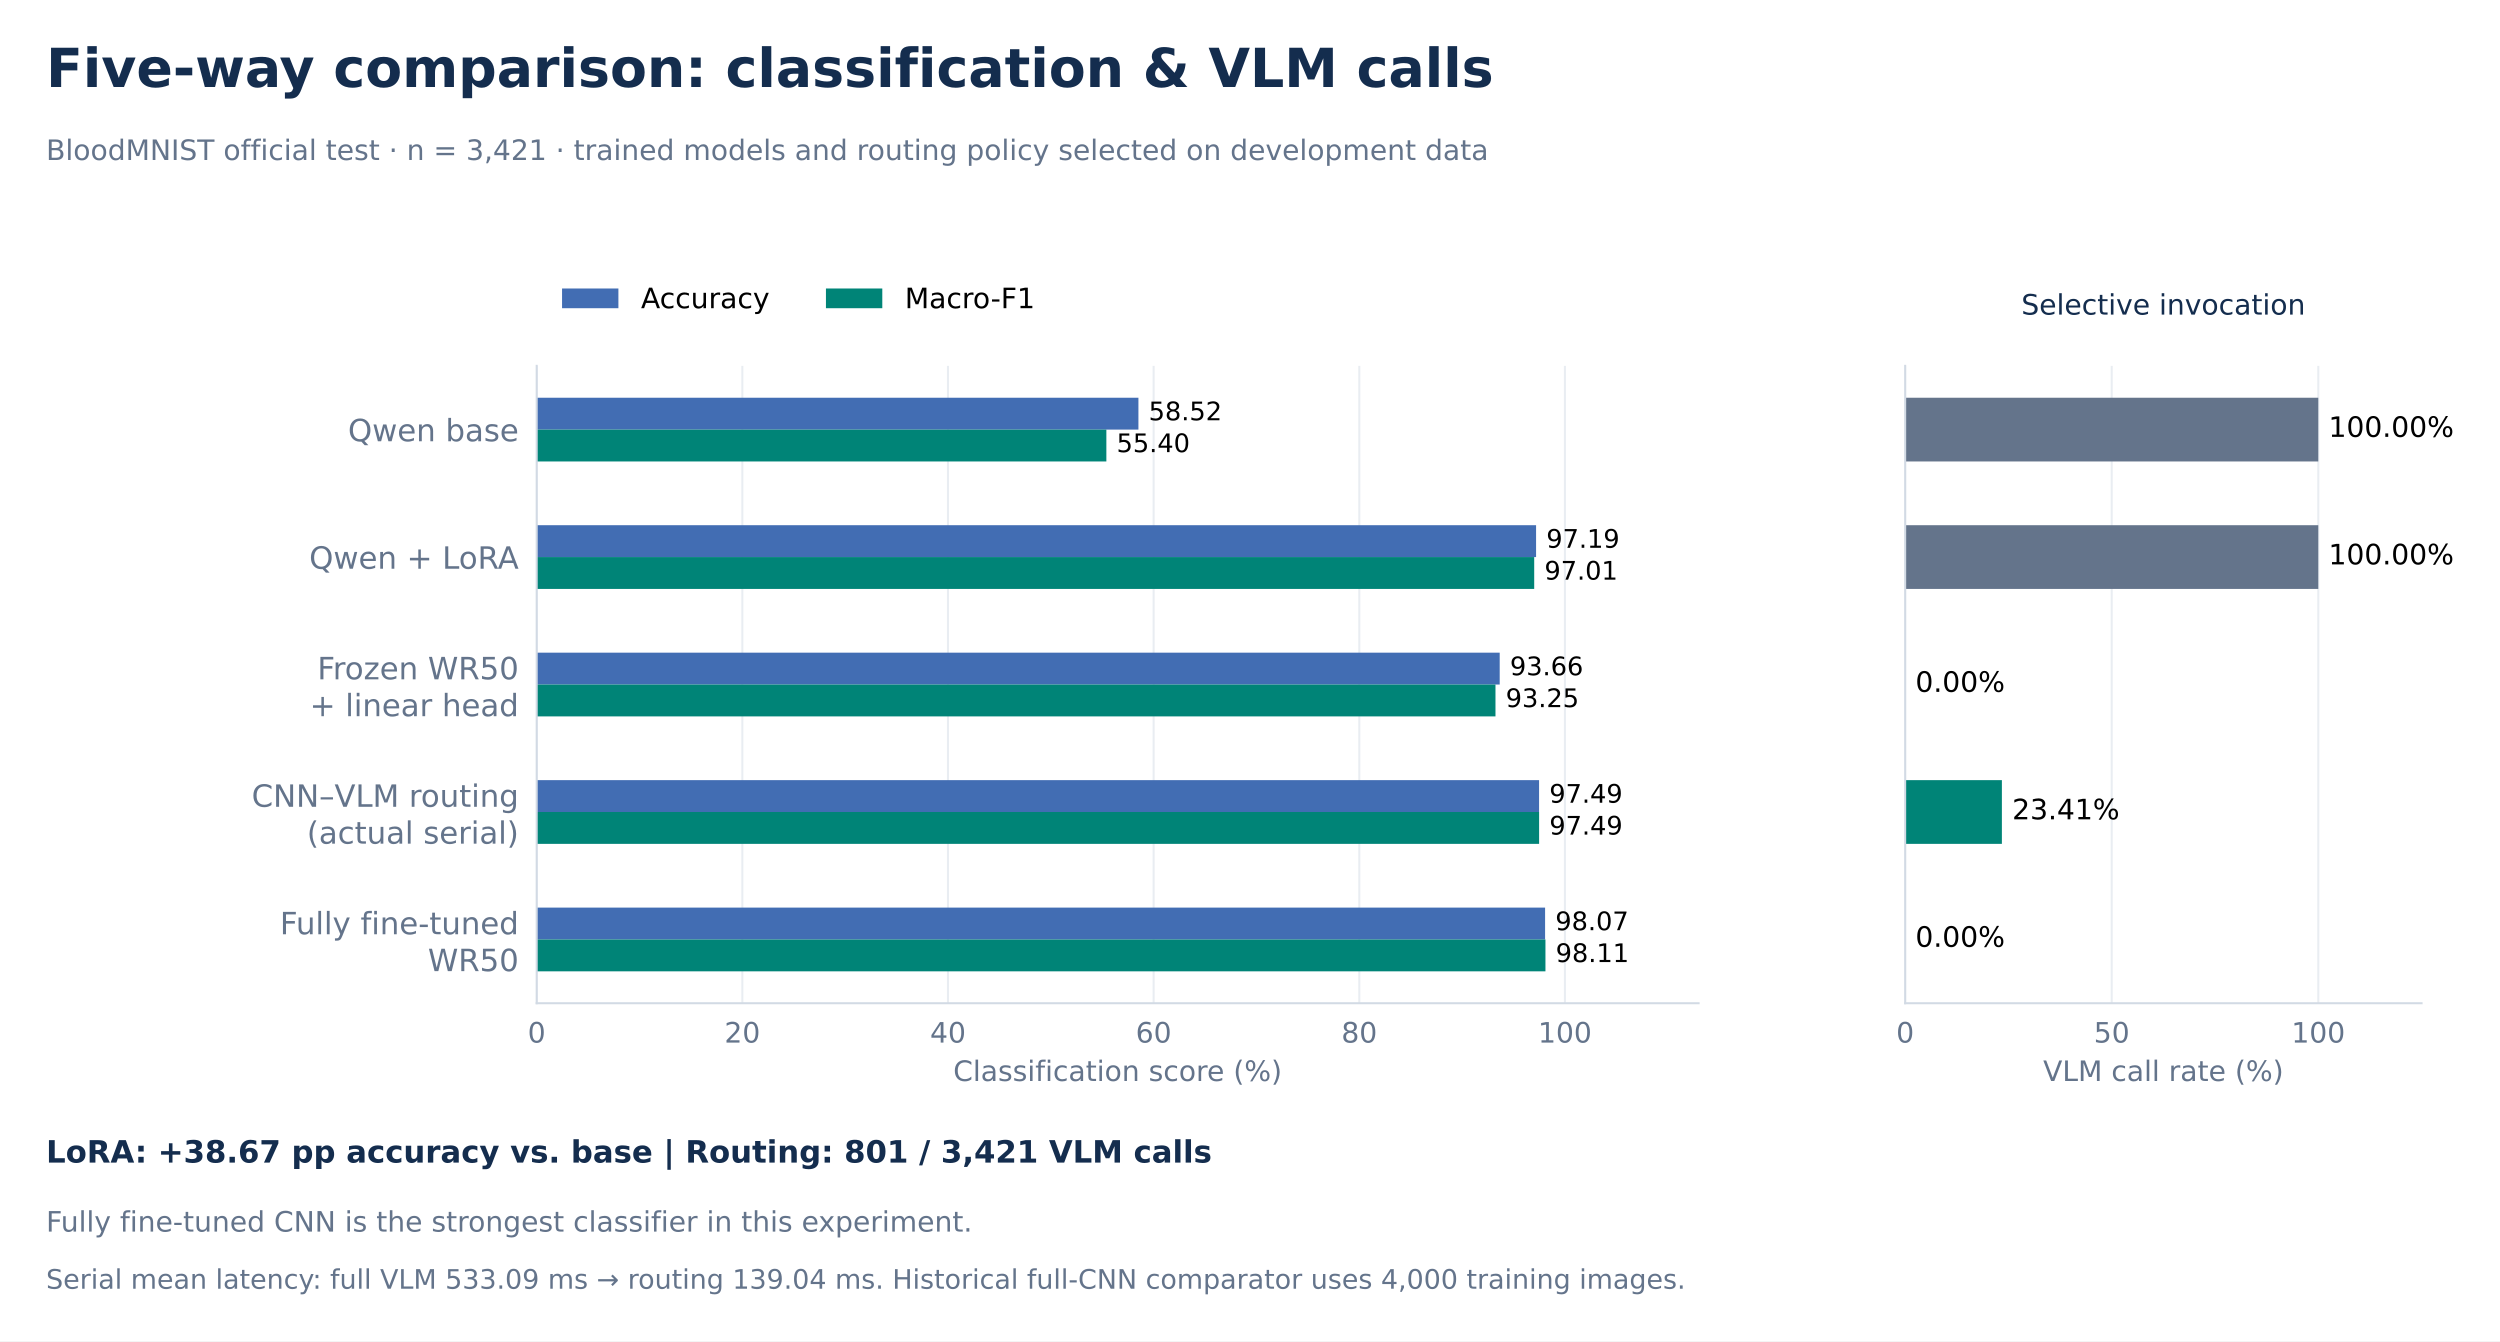
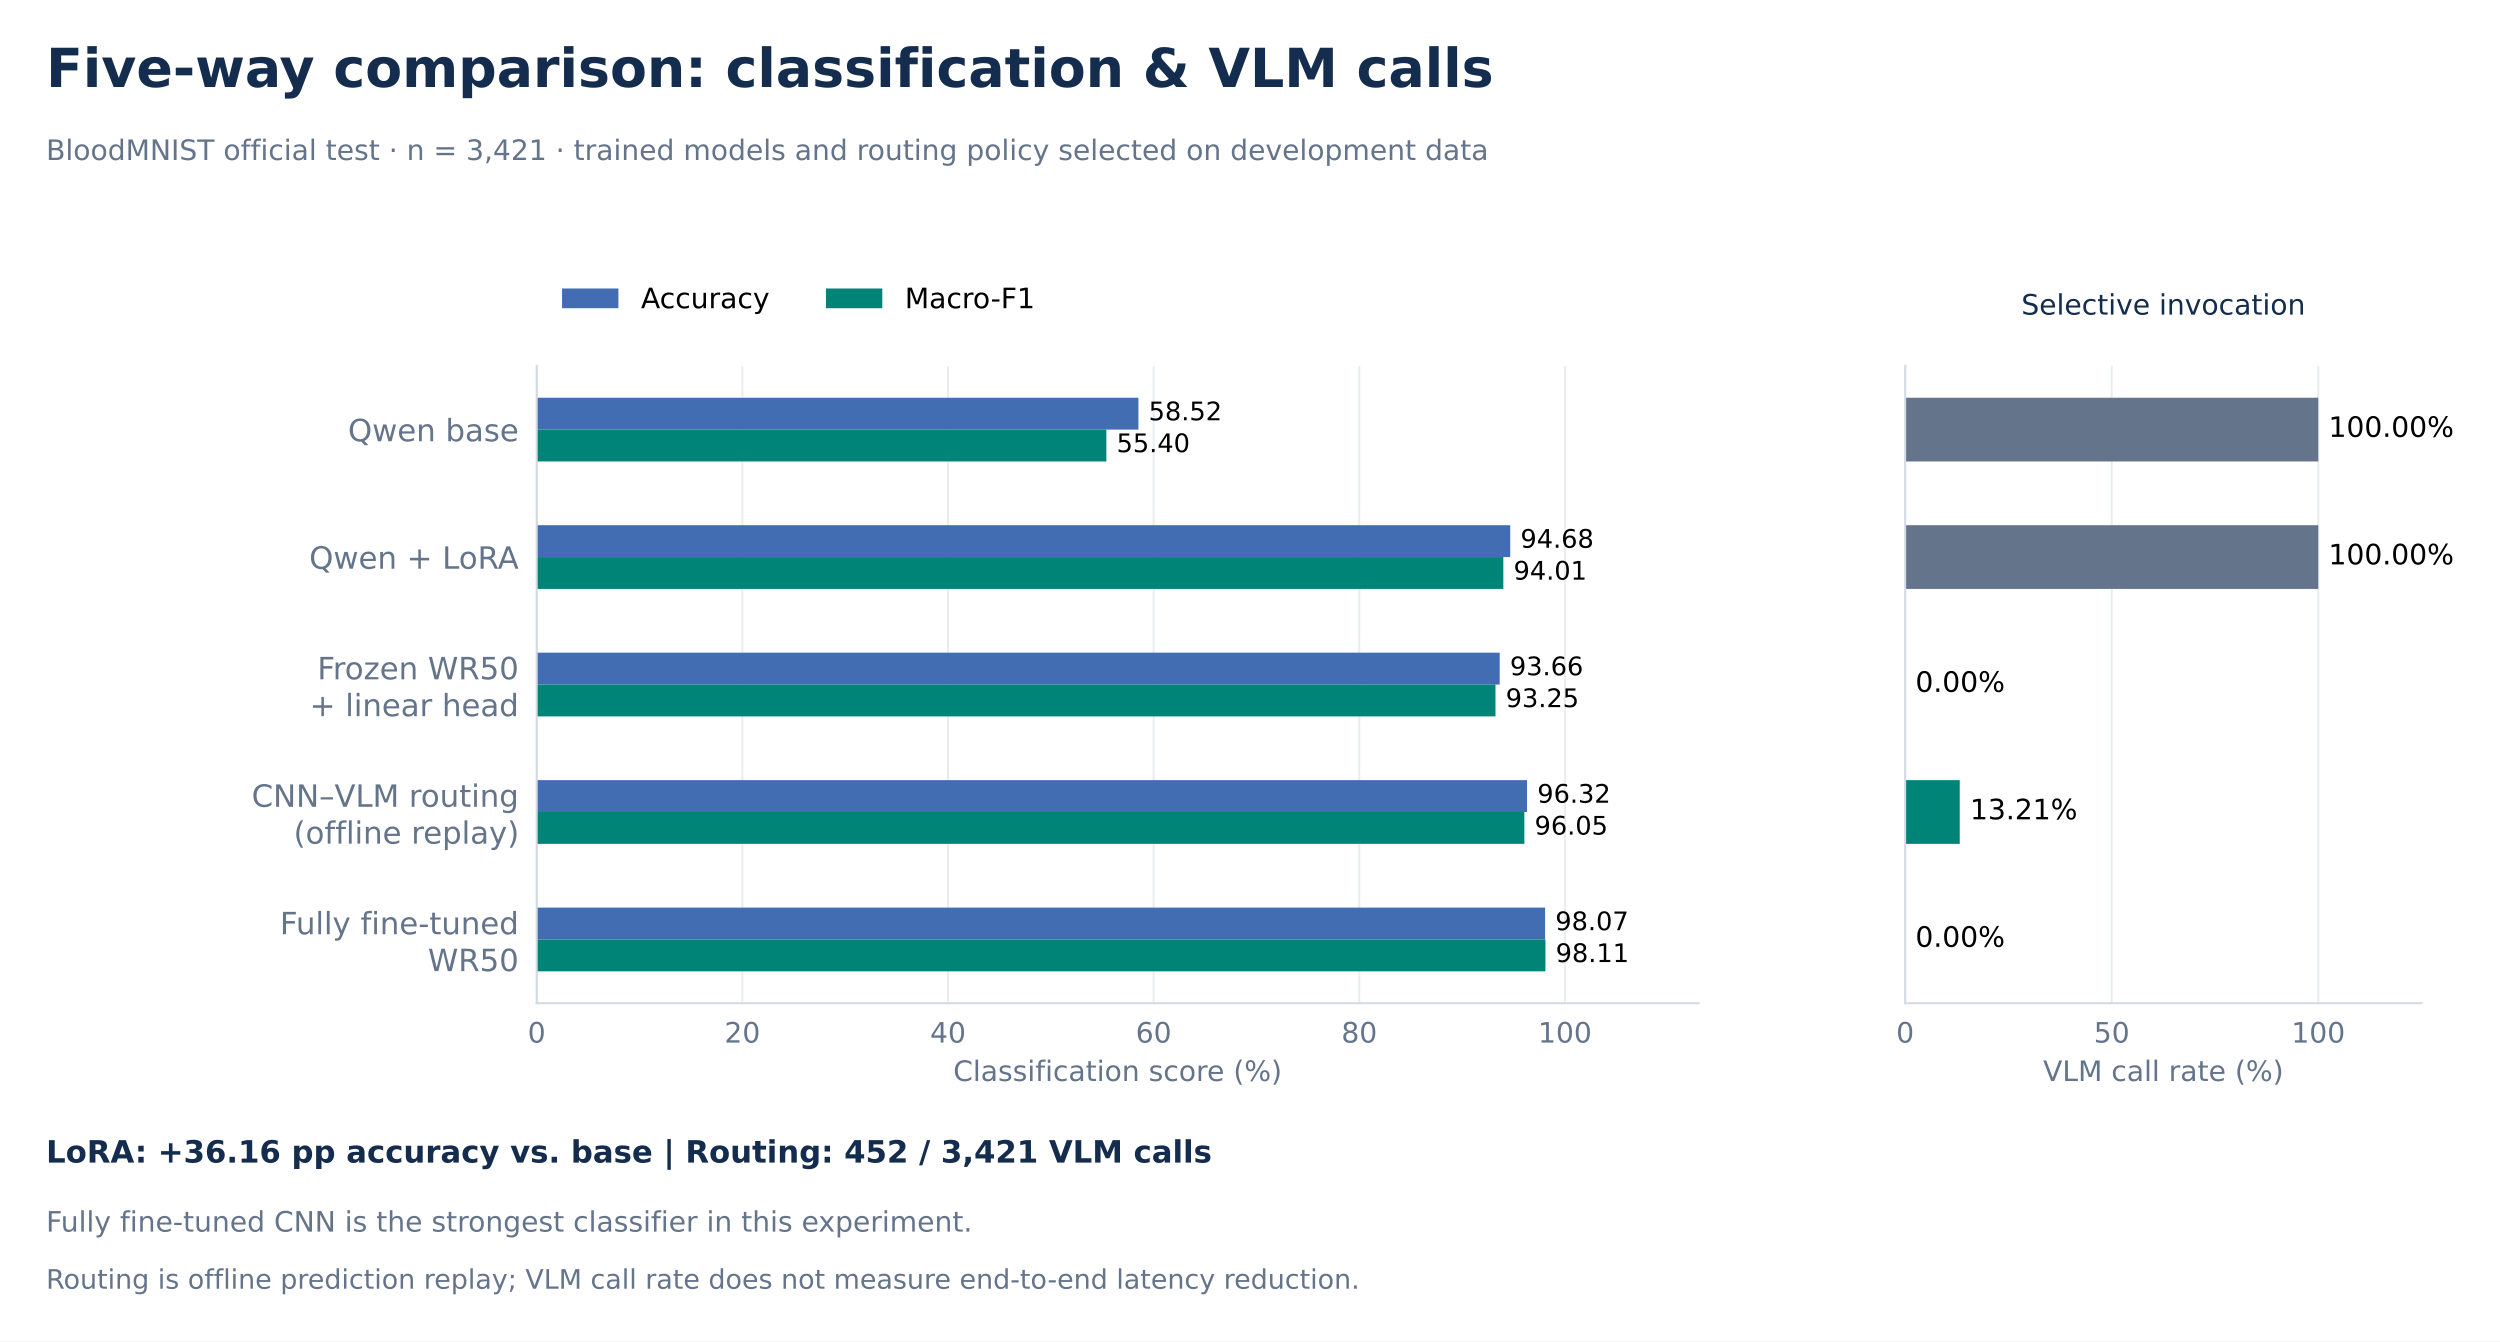
<svg xmlns="http://www.w3.org/2000/svg" width="975.981pt" height="523.631pt" viewBox="0 0 975.981 523.631" version="1.1">
  <defs>
    <style type="text/css">*{stroke-linejoin: round; stroke-linecap: butt}</style>
  </defs>
  <g id="figure_1">
    <g id="patch_1">
      <path d="M 0 523.631 L 975.981 523.631 L 975.981 0 L 0 0 z " style="fill: #ffffff" />
    </g>
    <g id="axes_1">
      <g id="patch_2">
        <path d="M 209.52 391.653 L 663.12 391.653 L 663.12 142.821 L 209.52 142.821 z " style="fill: #ffffff" />
      </g>
      <g id="matplotlib.axis_1">
        <g id="xtick_1">
          <g id="line2d_1">
-             <path d="M 209.52 391.653 L 209.52 142.821 " clip-path="url(#p814398634b)" style="fill: none; stroke: #e9edf2; stroke-width: 0.8; stroke-linecap: square" />
+             <path d="M 209.52 391.653 L 209.52 142.821 " clip-path="url(#p5ebd23c7ab)" style="fill: none; stroke: #e9edf2; stroke-width: 0.8; stroke-linecap: square" />
          </g>
          <g id="line2d_2" />
          <g id="text_1">
            <text style="font-size: 11px; font-family: 'DejaVu Sans'; text-anchor: middle; fill: #64748b" x="209.52" y="407.01" transform="rotate(-0 209.52 407.0101)">0</text>
          </g>
        </g>
        <g id="xtick_2">
          <g id="line2d_3">
-             <path d="M 289.803 391.653 L 289.803 142.821 " clip-path="url(#p814398634b)" style="fill: none; stroke: #e9edf2; stroke-width: 0.8; stroke-linecap: square" />
+             <path d="M 289.803 391.653 L 289.803 142.821 " clip-path="url(#p5ebd23c7ab)" style="fill: none; stroke: #e9edf2; stroke-width: 0.8; stroke-linecap: square" />
          </g>
          <g id="line2d_4" />
          <g id="text_2">
            <text style="font-size: 11px; font-family: 'DejaVu Sans'; text-anchor: middle; fill: #64748b" x="289.803" y="407.01" transform="rotate(-0 289.8032 407.0101)">20</text>
          </g>
        </g>
        <g id="xtick_3">
          <g id="line2d_5">
-             <path d="M 370.086 391.653 L 370.086 142.821 " clip-path="url(#p814398634b)" style="fill: none; stroke: #e9edf2; stroke-width: 0.8; stroke-linecap: square" />
+             <path d="M 370.086 391.653 L 370.086 142.821 " clip-path="url(#p5ebd23c7ab)" style="fill: none; stroke: #e9edf2; stroke-width: 0.8; stroke-linecap: square" />
          </g>
          <g id="line2d_6" />
          <g id="text_3">
            <text style="font-size: 11px; font-family: 'DejaVu Sans'; text-anchor: middle; fill: #64748b" x="370.086" y="407.01" transform="rotate(-0 370.0864 407.0101)">40</text>
          </g>
        </g>
        <g id="xtick_4">
          <g id="line2d_7">
-             <path d="M 450.37 391.653 L 450.37 142.821 " clip-path="url(#p814398634b)" style="fill: none; stroke: #e9edf2; stroke-width: 0.8; stroke-linecap: square" />
+             <path d="M 450.37 391.653 L 450.37 142.821 " clip-path="url(#p5ebd23c7ab)" style="fill: none; stroke: #e9edf2; stroke-width: 0.8; stroke-linecap: square" />
          </g>
          <g id="line2d_8" />
          <g id="text_4">
            <text style="font-size: 11px; font-family: 'DejaVu Sans'; text-anchor: middle; fill: #64748b" x="450.37" y="407.01" transform="rotate(-0 450.3696 407.0101)">60</text>
          </g>
        </g>
        <g id="xtick_5">
          <g id="line2d_9">
-             <path d="M 530.653 391.653 L 530.653 142.821 " clip-path="url(#p814398634b)" style="fill: none; stroke: #e9edf2; stroke-width: 0.8; stroke-linecap: square" />
+             <path d="M 530.653 391.653 L 530.653 142.821 " clip-path="url(#p5ebd23c7ab)" style="fill: none; stroke: #e9edf2; stroke-width: 0.8; stroke-linecap: square" />
          </g>
          <g id="line2d_10" />
          <g id="text_5">
            <text style="font-size: 11px; font-family: 'DejaVu Sans'; text-anchor: middle; fill: #64748b" x="530.653" y="407.01" transform="rotate(-0 530.6527 407.0101)">80</text>
          </g>
        </g>
        <g id="xtick_6">
          <g id="line2d_11">
-             <path d="M 610.936 391.653 L 610.936 142.821 " clip-path="url(#p814398634b)" style="fill: none; stroke: #e9edf2; stroke-width: 0.8; stroke-linecap: square" />
+             <path d="M 610.936 391.653 L 610.936 142.821 " clip-path="url(#p5ebd23c7ab)" style="fill: none; stroke: #e9edf2; stroke-width: 0.8; stroke-linecap: square" />
          </g>
          <g id="line2d_12" />
          <g id="text_6">
            <text style="font-size: 11px; font-family: 'DejaVu Sans'; text-anchor: middle; fill: #64748b" x="610.936" y="407.01" transform="rotate(-0 610.9359 407.0101)">100</text>
          </g>
        </g>
        <g id="text_7">
          <text style="font-size: 11px; font-family: 'DejaVu Sans'; text-anchor: middle; fill: #64748b" x="436.32" y="422.011" transform="rotate(-0 436.32 422.011)">Classification score (%)</text>
        </g>
      </g>
      <g id="matplotlib.axis_2">
        <g id="ytick_1">
          <g id="line2d_13" />
          <g id="text_8">
            <text style="font-size: 12px; font-family: 'DejaVu Sans'; text-anchor: end; fill: #64748b" x="202.52" y="172.263" transform="rotate(-0 202.52 172.263)">Qwen base</text>
          </g>
        </g>
        <g id="ytick_2">
          <g id="line2d_14" />
          <g id="text_9">
            <text style="font-size: 12px; font-family: 'DejaVu Sans'; text-anchor: end; fill: #64748b" x="202.52" y="222.029" transform="rotate(-0 202.52 222.0289)">Qwen + LoRA</text>
          </g>
        </g>
        <g id="ytick_3">
          <g id="line2d_15" />
          <g id="text_10">
            <text style="font-size: 12px; font-family: 'DejaVu Sans'; fill: #64748b" transform="translate(123.9069 265.1943)">Frozen WR50</text>
            <text style="font-size: 12px; font-family: 'DejaVu Sans'; fill: #64748b" transform="translate(120.9331 279.5975)">+ linear head</text>
          </g>
        </g>
        <g id="ytick_4">
          <g id="line2d_16" />
          <g id="text_11">
            <text style="font-size: 12px; font-family: 'DejaVu Sans'; fill: #64748b" transform="translate(98.24563 314.9611)">CNN–VLM routing</text>
-             <text style="font-size: 12px; font-family: 'DejaVu Sans'; fill: #64748b" transform="translate(119.8044 329.3644)">(actual serial)</text>
+             <text style="font-size: 12px; font-family: 'DejaVu Sans'; fill: #64748b" transform="translate(114.6144 329.3644)">(offline replay)</text>
          </g>
        </g>
        <g id="ytick_5">
          <g id="line2d_17" />
          <g id="text_12">
            <text style="font-size: 12px; font-family: 'DejaVu Sans'; fill: #64748b" transform="translate(109.2931 364.728)">Fully fine-tuned</text>
            <text style="font-size: 12px; font-family: 'DejaVu Sans'; fill: #64748b" transform="translate(167.0469 379.1303)">WR50</text>
          </g>
        </g>
      </g>
      <g id="patch_3">
-         <path d="M 209.52 155.262 L 444.432 155.262 L 444.432 167.704 L 209.52 167.704 z " clip-path="url(#p814398634b)" style="fill: #426db3" />
+         <path d="M 209.52 155.262 L 444.432 155.262 L 444.432 167.704 L 209.52 167.704 z " clip-path="url(#p5ebd23c7ab)" style="fill: #426db3" />
      </g>
      <g id="patch_4">
-         <path d="M 209.52 205.029 L 599.671 205.029 L 599.671 217.47 L 209.52 217.47 z " clip-path="url(#p814398634b)" style="fill: #426db3" />
+         <path d="M 209.52 205.029 L 589.58 205.029 L 589.58 217.47 L 209.52 217.47 z " clip-path="url(#p5ebd23c7ab)" style="fill: #426db3" />
      </g>
      <g id="patch_5">
-         <path d="M 209.52 254.795 L 585.473 254.795 L 585.473 267.237 L 209.52 267.237 z " clip-path="url(#p814398634b)" style="fill: #426db3" />
+         <path d="M 209.52 254.795 L 585.473 254.795 L 585.473 267.237 L 209.52 267.237 z " clip-path="url(#p5ebd23c7ab)" style="fill: #426db3" />
      </g>
      <g id="patch_6">
-         <path d="M 209.52 304.562 L 600.845 304.562 L 600.845 317.003 L 209.52 317.003 z " clip-path="url(#p814398634b)" style="fill: #426db3" />
+         <path d="M 209.52 304.562 L 596.151 304.562 L 596.151 317.003 L 209.52 317.003 z " clip-path="url(#p5ebd23c7ab)" style="fill: #426db3" />
      </g>
      <g id="patch_7">
-         <path d="M 209.52 354.328 L 603.192 354.328 L 603.192 366.77 L 209.52 366.77 z " clip-path="url(#p814398634b)" style="fill: #426db3" />
+         <path d="M 209.52 354.328 L 603.192 354.328 L 603.192 366.77 L 209.52 366.77 z " clip-path="url(#p5ebd23c7ab)" style="fill: #426db3" />
      </g>
      <g id="patch_8">
-         <path d="M 209.52 167.704 L 431.916 167.704 L 431.916 180.146 L 209.52 180.146 z " clip-path="url(#p814398634b)" style="fill: #008477" />
+         <path d="M 209.52 167.704 L 431.916 167.704 L 431.916 180.146 L 209.52 180.146 z " clip-path="url(#p5ebd23c7ab)" style="fill: #008477" />
      </g>
      <g id="patch_9">
-         <path d="M 209.52 217.47 L 598.941 217.47 L 598.941 229.912 L 209.52 229.912 z " clip-path="url(#p814398634b)" style="fill: #008477" />
+         <path d="M 209.52 217.47 L 586.89 217.47 L 586.89 229.912 L 209.52 229.912 z " clip-path="url(#p5ebd23c7ab)" style="fill: #008477" />
      </g>
      <g id="patch_10">
-         <path d="M 209.52 267.237 L 583.822 267.237 L 583.822 279.678 L 209.52 279.678 z " clip-path="url(#p814398634b)" style="fill: #008477" />
+         <path d="M 209.52 267.237 L 583.822 267.237 L 583.822 279.678 L 209.52 279.678 z " clip-path="url(#p5ebd23c7ab)" style="fill: #008477" />
      </g>
      <g id="patch_11">
-         <path d="M 209.52 317.003 L 600.856 317.003 L 600.856 329.445 L 209.52 329.445 z " clip-path="url(#p814398634b)" style="fill: #008477" />
+         <path d="M 209.52 317.003 L 595.095 317.003 L 595.095 329.445 L 209.52 329.445 z " clip-path="url(#p5ebd23c7ab)" style="fill: #008477" />
      </g>
      <g id="patch_12">
-         <path d="M 209.52 366.77 L 603.331 366.77 L 603.331 379.211 L 209.52 379.211 z " clip-path="url(#p814398634b)" style="fill: #008477" />
+         <path d="M 209.52 366.77 L 603.331 366.77 L 603.331 379.211 L 209.52 379.211 z " clip-path="url(#p5ebd23c7ab)" style="fill: #008477" />
      </g>
      <g id="patch_13">
        <path d="M 209.52 391.653 L 209.52 142.821 " style="fill: none; stroke: #d2dae4; stroke-width: 0.8; stroke-linejoin: miter; stroke-linecap: square" />
      </g>
      <g id="patch_14">
        <path d="M 209.52 391.653 L 663.12 391.653 " style="fill: none; stroke: #d2dae4; stroke-width: 0.8; stroke-linejoin: miter; stroke-linecap: square" />
      </g>
      <g id="text_13">
        <text style="font-size: 10px; font-family: 'DejaVu Sans'; text-anchor: start" x="448.432" y="164.081" transform="rotate(-0 448.4322 164.0808)">58.52</text>
      </g>
      <g id="text_14">
-         <text style="font-size: 10px; font-family: 'DejaVu Sans'; text-anchor: start" x="603.671" y="213.847" transform="rotate(-0 603.6714 213.8472)">97.19</text>
+         <text style="font-size: 10px; font-family: 'DejaVu Sans'; text-anchor: start" x="593.58" y="213.847" transform="rotate(-0 593.5803 213.8472)">94.68</text>
      </g>
      <g id="text_15">
        <text style="font-size: 10px; font-family: 'DejaVu Sans'; text-anchor: start" x="589.473" y="263.614" transform="rotate(-0 589.4734 263.6136)">93.66</text>
      </g>
      <g id="text_16">
-         <text style="font-size: 10px; font-family: 'DejaVu Sans'; text-anchor: start" x="604.845" y="313.38" transform="rotate(-0 604.8448 313.38)">97.49</text>
+         <text style="font-size: 10px; font-family: 'DejaVu Sans'; text-anchor: start" x="600.151" y="313.38" transform="rotate(-0 600.1512 313.38)">96.32</text>
      </g>
      <g id="text_17">
        <text style="font-size: 10px; font-family: 'DejaVu Sans'; text-anchor: start" x="607.192" y="363.146" transform="rotate(-0 607.1916 363.1464)">98.07</text>
      </g>
      <g id="text_18">
        <text style="font-size: 10px; font-family: 'DejaVu Sans'; text-anchor: start" x="435.916" y="176.522" transform="rotate(-0 435.9163 176.5224)">55.40</text>
      </g>
      <g id="text_19">
-         <text style="font-size: 10px; font-family: 'DejaVu Sans'; text-anchor: start" x="602.941" y="226.289" transform="rotate(-0 602.9406 226.2888)">97.01</text>
+         <text style="font-size: 10px; font-family: 'DejaVu Sans'; text-anchor: start" x="590.89" y="226.289" transform="rotate(-0 590.8895 226.2888)">94.01</text>
      </g>
      <g id="text_20">
        <text style="font-size: 10px; font-family: 'DejaVu Sans'; text-anchor: start" x="587.822" y="276.055" transform="rotate(-0 587.8221 276.0552)">93.25</text>
      </g>
      <g id="text_21">
-         <text style="font-size: 10px; font-family: 'DejaVu Sans'; text-anchor: start" x="604.856" y="325.822" transform="rotate(-0 604.8556 325.8216)">97.49</text>
+         <text style="font-size: 10px; font-family: 'DejaVu Sans'; text-anchor: start" x="599.095" y="325.822" transform="rotate(-0 599.0954 325.8216)">96.05</text>
      </g>
      <g id="text_22">
        <text style="font-size: 10px; font-family: 'DejaVu Sans'; text-anchor: start" x="607.331" y="375.588" transform="rotate(-0 607.3311 375.588)">98.11</text>
      </g>
      <g id="legend_1">
        <g id="patch_15">
          <path d="M 219.42 120.325 L 241.42 120.325 L 241.42 112.625 L 219.42 112.625 z " style="fill: #426db3" />
        </g>
        <g id="text_23">
          <text style="font-size: 11px; font-family: 'DejaVu Sans'; text-anchor: start" x="250.22" y="120.325" transform="rotate(-0 250.22 120.3249)">Accuracy</text>
        </g>
        <g id="patch_16">
          <path d="M 322.442 120.325 L 344.442 120.325 L 344.442 112.625 L 322.442 112.625 z " style="fill: #008477" />
        </g>
        <g id="text_24">
          <text style="font-size: 11px; font-family: 'DejaVu Sans'; text-anchor: start" x="353.242" y="120.325" transform="rotate(-0 353.2419 120.3249)">Macro-F1</text>
        </g>
      </g>
    </g>
    <g id="axes_2">
      <g id="patch_17">
        <path d="M 743.76 391.653 L 945.36 391.653 L 945.36 142.821 L 743.76 142.821 z " style="fill: #ffffff" />
      </g>
      <g id="matplotlib.axis_3">
        <g id="xtick_7">
          <g id="line2d_18">
-             <path d="M 743.76 391.653 L 743.76 142.821 " clip-path="url(#pb7495e0a29)" style="fill: none; stroke: #e9edf2; stroke-width: 0.8; stroke-linecap: square" />
+             <path d="M 743.76 391.653 L 743.76 142.821 " clip-path="url(#p5e856ace8b)" style="fill: none; stroke: #e9edf2; stroke-width: 0.8; stroke-linecap: square" />
          </g>
          <g id="line2d_19" />
          <g id="text_25">
            <text style="font-size: 11px; font-family: 'DejaVu Sans'; text-anchor: middle; fill: #64748b" x="743.76" y="407.01" transform="rotate(-0 743.76 407.0101)">0</text>
          </g>
        </g>
        <g id="xtick_8">
          <g id="line2d_20">
-             <path d="M 824.4 391.653 L 824.4 142.821 " clip-path="url(#pb7495e0a29)" style="fill: none; stroke: #e9edf2; stroke-width: 0.8; stroke-linecap: square" />
+             <path d="M 824.4 391.653 L 824.4 142.821 " clip-path="url(#p5e856ace8b)" style="fill: none; stroke: #e9edf2; stroke-width: 0.8; stroke-linecap: square" />
          </g>
          <g id="line2d_21" />
          <g id="text_26">
            <text style="font-size: 11px; font-family: 'DejaVu Sans'; text-anchor: middle; fill: #64748b" x="824.4" y="407.01" transform="rotate(-0 824.4 407.0101)">50</text>
          </g>
        </g>
        <g id="xtick_9">
          <g id="line2d_22">
-             <path d="M 905.04 391.653 L 905.04 142.821 " clip-path="url(#pb7495e0a29)" style="fill: none; stroke: #e9edf2; stroke-width: 0.8; stroke-linecap: square" />
+             <path d="M 905.04 391.653 L 905.04 142.821 " clip-path="url(#p5e856ace8b)" style="fill: none; stroke: #e9edf2; stroke-width: 0.8; stroke-linecap: square" />
          </g>
          <g id="line2d_23" />
          <g id="text_27">
            <text style="font-size: 11px; font-family: 'DejaVu Sans'; text-anchor: middle; fill: #64748b" x="905.04" y="407.01" transform="rotate(-0 905.04 407.0101)">100</text>
          </g>
        </g>
        <g id="text_28">
          <text style="font-size: 11px; font-family: 'DejaVu Sans'; text-anchor: middle; fill: #64748b" x="844.56" y="422.011" transform="rotate(-0 844.56 422.011)">VLM call rate (%)</text>
        </g>
      </g>
      <g id="matplotlib.axis_4">
        <g id="ytick_6">
          <g id="line2d_24" />
        </g>
        <g id="ytick_7">
          <g id="line2d_25" />
        </g>
        <g id="ytick_8">
          <g id="line2d_26" />
        </g>
        <g id="ytick_9">
          <g id="line2d_27" />
        </g>
        <g id="ytick_10">
          <g id="line2d_28" />
        </g>
      </g>
      <g id="patch_18">
-         <path d="M 743.76 155.262 L 905.04 155.262 L 905.04 180.146 L 743.76 180.146 z " clip-path="url(#pb7495e0a29)" style="fill: #64748b" />
+         <path d="M 743.76 155.262 L 905.04 155.262 L 905.04 180.146 L 743.76 180.146 z " clip-path="url(#p5e856ace8b)" style="fill: #64748b" />
      </g>
      <g id="patch_19">
-         <path d="M 743.76 205.029 L 905.04 205.029 L 905.04 229.912 L 743.76 229.912 z " clip-path="url(#pb7495e0a29)" style="fill: #64748b" />
+         <path d="M 743.76 205.029 L 905.04 205.029 L 905.04 229.912 L 743.76 229.912 z " clip-path="url(#p5e856ace8b)" style="fill: #64748b" />
      </g>
      <g id="patch_20">
-         <path d="M 743.76 254.795 L 743.76 254.795 L 743.76 279.678 L 743.76 279.678 z " clip-path="url(#pb7495e0a29)" style="fill: #64748b" />
+         <path d="M 743.76 254.795 L 743.76 254.795 L 743.76 279.678 L 743.76 279.678 z " clip-path="url(#p5e856ace8b)" style="fill: #64748b" />
      </g>
      <g id="patch_21">
-         <path d="M 743.76 304.562 L 781.522 304.562 L 781.522 329.445 L 743.76 329.445 z " clip-path="url(#pb7495e0a29)" style="fill: #008477" />
+         <path d="M 743.76 304.562 L 765.069 304.562 L 765.069 329.445 L 743.76 329.445 z " clip-path="url(#p5e856ace8b)" style="fill: #008477" />
      </g>
      <g id="patch_22">
-         <path d="M 743.76 354.328 L 743.76 354.328 L 743.76 379.211 L 743.76 379.211 z " clip-path="url(#pb7495e0a29)" style="fill: #64748b" />
+         <path d="M 743.76 354.328 L 743.76 354.328 L 743.76 379.211 L 743.76 379.211 z " clip-path="url(#p5e856ace8b)" style="fill: #64748b" />
      </g>
      <g id="patch_23">
        <path d="M 743.76 391.653 L 743.76 142.821 " style="fill: none; stroke: #d2dae4; stroke-width: 0.8; stroke-linejoin: miter; stroke-linecap: square" />
      </g>
      <g id="patch_24">
        <path d="M 743.76 391.653 L 945.36 391.653 " style="fill: none; stroke: #d2dae4; stroke-width: 0.8; stroke-linejoin: miter; stroke-linecap: square" />
      </g>
      <g id="text_29">
        <text style="font-size: 11px; font-family: 'DejaVu Sans'; text-anchor: start" x="909.04" y="170.561" transform="rotate(-0 909.04 170.5613)">100.00%</text>
      </g>
      <g id="text_30">
        <text style="font-size: 11px; font-family: 'DejaVu Sans'; text-anchor: start" x="909.04" y="220.328" transform="rotate(-0 909.04 220.3277)">100.00%</text>
      </g>
      <g id="text_31">
        <text style="font-size: 11px; font-family: 'DejaVu Sans'; text-anchor: start" x="747.76" y="270.094" transform="rotate(-0 747.76 270.0941)">0.00%</text>
      </g>
      <g id="text_32">
-         <text style="font-size: 11px; font-family: 'DejaVu Sans'; text-anchor: start" x="785.522" y="319.861" transform="rotate(-0 785.5224 319.8605)">23.41%</text>
+         <text style="font-size: 11px; font-family: 'DejaVu Sans'; text-anchor: start" x="769.069" y="319.861" transform="rotate(-0 769.0691 319.8605)">13.21%</text>
      </g>
      <g id="text_33">
        <text style="font-size: 11px; font-family: 'DejaVu Sans'; text-anchor: start" x="747.76" y="369.627" transform="rotate(-0 747.76 369.6269)">0.00%</text>
      </g>
      <g id="text_34">
        <text style="font-size: 11px; font-family: 'DejaVu Sans'; text-anchor: middle; fill: #142d4e" x="844.56" y="122.821" transform="rotate(-0 844.56 122.8207)">Selective invocation</text>
      </g>
    </g>
    <g id="text_35">
      <text style="font-weight: 700; font-size: 21px; font-family: 'DejaVu Sans'; text-anchor: start; fill: #142d4e" x="18" y="33.957" transform="rotate(-0 18 33.95672)">Five-way comparison: classification &amp; VLM calls</text>
    </g>
    <g id="text_36">
      <text style="font-size: 11px; font-family: 'DejaVu Sans'; text-anchor: start; fill: #64748b" x="18" y="62.469" transform="rotate(-0 18 62.46872)">BloodMNIST official test · n = 3,421 · trained models and routing policy selected on development data</text>
    </g>
    <g id="text_37">
-       <text style="font-weight: 700; font-size: 12px; font-family: 'DejaVu Sans'; text-anchor: start; fill: #142d4e" x="18" y="453.861" transform="rotate(-0 18 453.8607)">LoRA: +38.67 pp accuracy vs. base     |     Routing: 801 / 3,421 VLM calls</text>
+       <text style="font-weight: 700; font-size: 12px; font-family: 'DejaVu Sans'; text-anchor: start; fill: #142d4e" x="18" y="453.861" transform="rotate(-0 18 453.8607)">LoRA: +36.16 pp accuracy vs. base     |     Routing: 452 / 3,421 VLM calls</text>
    </g>
    <g id="text_38">
      <text style="font-size: 11px; font-family: 'DejaVu Sans'; text-anchor: start; fill: #64748b" x="18" y="480.818" transform="rotate(-0 18 480.8175)">Fully fine-tuned CNN is the strongest classifier in this experiment.</text>
    </g>
    <g id="text_39">
-       <text style="font-size: 10.5px; font-family: 'DejaVu Sans'; text-anchor: start; fill: #64748b" x="18" y="503.109" transform="rotate(-0 18 503.1087)">Serial mean latency: full VLM 533.09 ms → routing 139.04 ms. Historical full-CNN comparator uses 4,000 training images.</text>
+       <text style="font-size: 10.5px; font-family: 'DejaVu Sans'; text-anchor: start; fill: #64748b" x="18" y="503.109" transform="rotate(-0 18 503.1087)">Routing is offline prediction replay; VLM call rate does not measure end-to-end latency reduction.</text>
    </g>
  </g>
  <defs>
-     <clipPath id="p814398634b">
+     <clipPath id="p5ebd23c7ab">
      <rect x="209.52" y="142.821" width="453.6" height="248.832" />
    </clipPath>
-     <clipPath id="pb7495e0a29">
+     <clipPath id="p5e856ace8b">
      <rect x="743.76" y="142.821" width="201.6" height="248.832" />
    </clipPath>
  </defs>
</svg>
